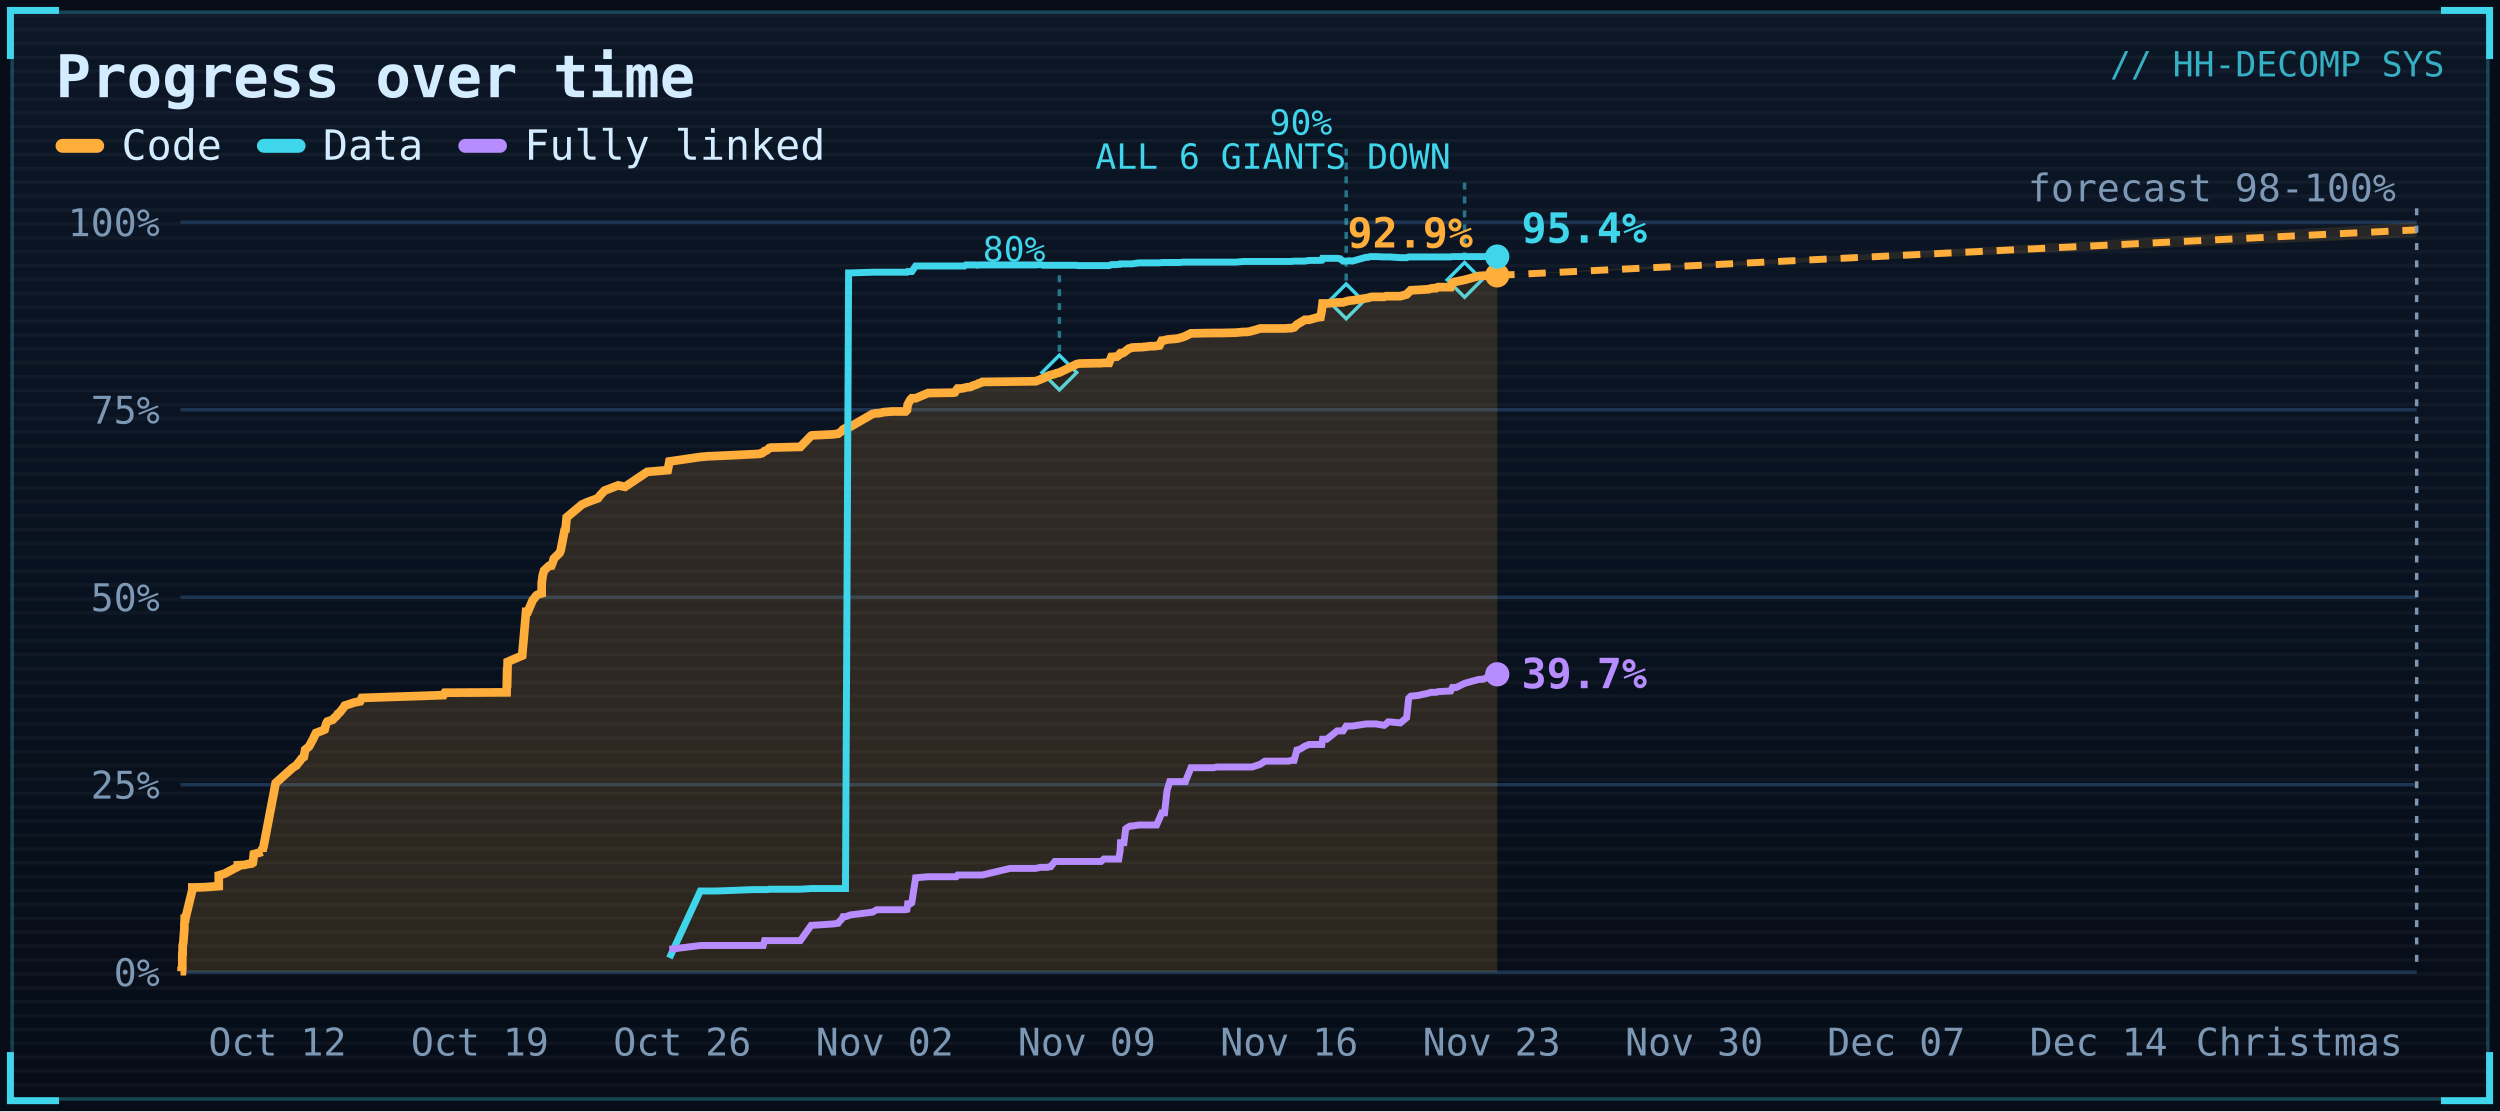
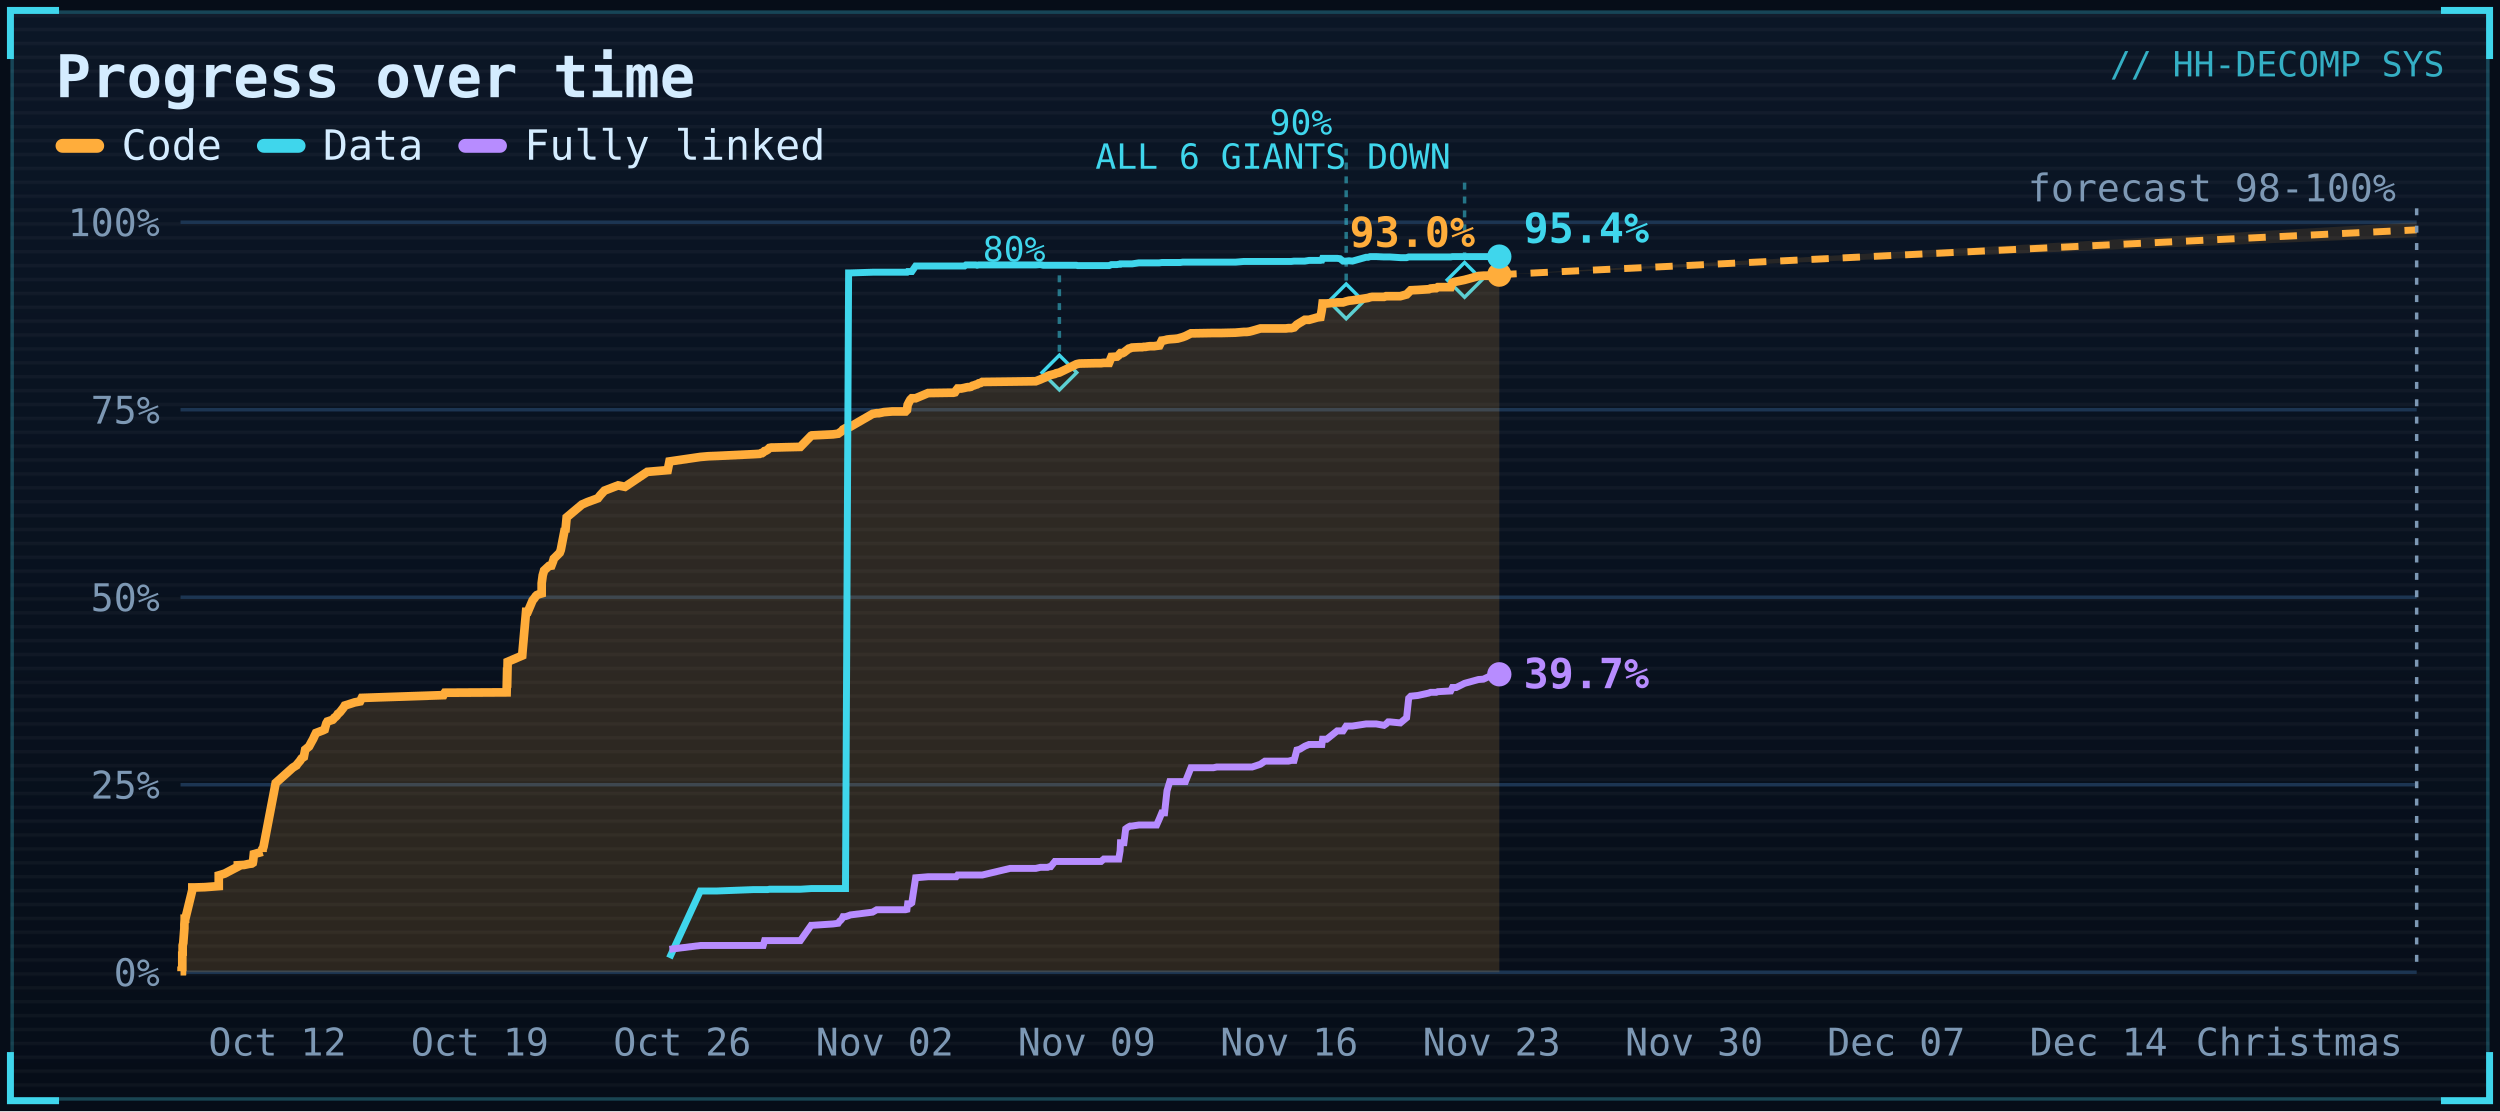
<svg xmlns="http://www.w3.org/2000/svg" viewBox="0 0 720 320" width="720" height="320" font-family="'Share Tech Mono','Eurostile','Bank Gothic',Consolas,'DejaVu Sans Mono',monospace" role="img" aria-label="Progress over time">
  <defs>
    <pattern id="scan" width="4" height="4" patternUnits="userSpaceOnUse">
      <rect width="4" height="1" fill="#ffffff" opacity="0.035" />
    </pattern>
    <linearGradient id="panel" x1="0" y1="0" x2="0" y2="1">
      <stop offset="0" stop-color="#0b1626" />
      <stop offset="1" stop-color="#060d18" />
    </linearGradient>
  </defs>
  <rect width="100%" height="100%" fill="#060d18" />
  <rect x="3" y="3" width="714" height="314" fill="url(#panel)" />
  <rect x="3" y="3" width="714" height="314" fill="url(#scan)" />
  <rect x="3.5" y="3.5" width="713" height="313" fill="none" stroke="#3fd6ec" stroke-opacity="0.25" />
  <path d="M3,17 V3 H17" fill="none" stroke="#3fd6ec" stroke-width="2" />
  <path d="M703,3 H717 V17" fill="none" stroke="#3fd6ec" stroke-width="2" />
  <path d="M3,303 V317 H17" fill="none" stroke="#3fd6ec" stroke-width="2" />
  <path d="M703,317 H717 V303" fill="none" stroke="#3fd6ec" stroke-width="2" />
  <text x="704" y="22" font-size="10" fill="#3fd6ec" text-anchor="end" opacity="0.8">// HH-DECOMP SYS</text>
  <text x="16" y="28" font-size="17" font-weight="600" fill="#d4ecff">Progress over time</text>
  <rect x="16" y="40" width="14" height="4" rx="2" fill="#ffad3b" />
  <text x="35" y="46" font-size="12" fill="#d4ecff">Code</text>
  <rect x="74" y="40" width="14" height="4" rx="2" fill="#3fd6ec" />
  <text x="93" y="46" font-size="12" fill="#d4ecff">Data</text>
  <rect x="132" y="40" width="14" height="4" rx="2" fill="#b78cff" />
  <text x="151" y="46" font-size="12" fill="#d4ecff">Fully linked</text>
  <line x1="52" y1="280.0" x2="696" y2="280.0" stroke="#1c3552" />
  <text x="46" y="284.0" font-size="11" fill="#7d98b4" text-anchor="end">0%</text>
  <line x1="52" y1="226.0" x2="696" y2="226.0" stroke="#1c3552" />
  <text x="46" y="230.0" font-size="11" fill="#7d98b4" text-anchor="end">25%</text>
  <line x1="52" y1="172.0" x2="696" y2="172.0" stroke="#1c3552" />
  <text x="46" y="176.0" font-size="11" fill="#7d98b4" text-anchor="end">50%</text>
  <line x1="52" y1="118.0" x2="696" y2="118.0" stroke="#1c3552" />
  <text x="46" y="122.0" font-size="11" fill="#7d98b4" text-anchor="end">75%</text>
  <line x1="52" y1="64.0" x2="696" y2="64.0" stroke="#1c3552" />
  <text x="46" y="68.0" font-size="11" fill="#7d98b4" text-anchor="end">100%</text>
  <text x="79.9" y="304" font-size="11" fill="#7d98b4" text-anchor="middle">Oct 12</text>
  <text x="138.2" y="304" font-size="11" fill="#7d98b4" text-anchor="middle">Oct 19</text>
  <text x="196.5" y="304" font-size="11" fill="#7d98b4" text-anchor="middle">Oct 26</text>
  <text x="254.8" y="304" font-size="11" fill="#7d98b4" text-anchor="middle">Nov 02</text>
  <text x="313.0" y="304" font-size="11" fill="#7d98b4" text-anchor="middle">Nov 09</text>
  <text x="371.3" y="304" font-size="11" fill="#7d98b4" text-anchor="middle">Nov 16</text>
  <text x="429.6" y="304" font-size="11" fill="#7d98b4" text-anchor="middle">Nov 23</text>
  <text x="487.9" y="304" font-size="11" fill="#7d98b4" text-anchor="middle">Nov 30</text>
  <text x="546.1" y="304" font-size="11" fill="#7d98b4" text-anchor="middle">Dec 07</text>
  <text x="604.4" y="304" font-size="11" fill="#7d98b4" text-anchor="middle">Dec 14</text>
-   <polygon points="431.2,79.3 696.0,64.0 696.0,68.3" fill="#ffad3b" opacity="0.12" />
-   <line x1="431.2" y1="79.3" x2="696.0" y2="66.2" stroke="#ffad3b" stroke-width="2" stroke-dasharray="5,4" />
+   <polygon points="431.8,79.1 696.0,64.0 696.0,68.3" fill="#ffad3b" opacity="0.12" />
+   <line x1="431.8" y1="79.1" x2="696.0" y2="66.2" stroke="#ffad3b" stroke-width="2" stroke-dasharray="5,4" />
  <line x1="696.0" y1="60" x2="696.0" y2="280.0" stroke="#7d98b4" stroke-dasharray="2,3" />
  <text x="692.0" y="304" font-size="11" fill="#7d98b4" text-anchor="end">Christmas</text>
  <text x="690.0" y="58.0" font-size="11" fill="#7d98b4" text-anchor="end">forecast 98-100%</text>
  <path d="M305.1,102.3 l5,5 l-5,5 l-5,-5 z" fill="#060d18" stroke="#3fd6ec" />
  <line x1="305.1" y1="101.3" x2="305.1" y2="77.3" stroke="#3fd6ec" stroke-opacity="0.5" stroke-dasharray="2,2" />
  <text x="301.1" y="75.3" font-size="10" fill="#3fd6ec" text-anchor="end">80%</text>
  <path d="M387.7,81.8 l5,5 l-5,5 l-5,-5 z" fill="#060d18" stroke="#3fd6ec" />
  <line x1="387.7" y1="80.8" x2="387.7" y2="40.8" stroke="#3fd6ec" stroke-opacity="0.5" stroke-dasharray="2,2" />
  <text x="383.7" y="38.8" font-size="10" fill="#3fd6ec" text-anchor="end">90%</text>
  <path d="M421.8,75.6 l5,5 l-5,5 l-5,-5 z" fill="#060d18" stroke="#3fd6ec" />
  <line x1="421.8" y1="74.6" x2="421.8" y2="50.6" stroke="#3fd6ec" stroke-opacity="0.5" stroke-dasharray="2,2" />
  <text x="417.8" y="48.6" font-size="10" fill="#3fd6ec" text-anchor="end">ALL 6 GIANTS DOWN</text>
-   <polygon points="52.0,280.0 52.0,279.7 52.0,279.7 52.1,279.7 52.1,279.7 52.3,279.7 52.3,279.7 52.3,279.7 52.3,279.7 52.3,279.6 52.3,279.6 52.3,279.6 52.3,279.6 52.4,279.6 52.4,279.5 52.4,279.5 52.4,279.5 52.4,279.5 52.4,279.5 52.4,279.4 52.4,279.4 52.4,279.4 52.4,279.4 52.4,279.4 52.4,279.3 52.4,279.3 52.4,279.3 52.4,279.3 52.4,279.2 52.4,279.2 52.5,279.1 52.5,279.1 52.5,279.0 52.5,279.0 52.5,278.9 52.5,278.9 52.5,278.9 52.5,278.8 52.5,278.8 52.5,278.7 52.5,278.7 52.5,278.6 52.5,274.0 52.6,275.3 52.6,274.0 52.6,274.0 52.6,274.0 52.6,272.9 52.6,272.3 52.8,271.5 52.8,271.3 53.1,267.4 53.1,267.0 53.1,266.2 53.2,264.8 53.2,264.7 53.2,264.6 53.3,264.6 53.3,264.4 53.3,264.3 53.3,264.4 53.3,264.4 53.3,264.4 53.4,264.5 55.4,256.3 55.4,255.7 55.4,255.6 55.7,255.6 55.8,255.6 59.0,255.5 63.0,255.2 63.0,252.1 64.7,251.6 68.5,249.6 68.5,249.2 70.3,249.1 71.7,248.8 72.5,248.7 72.5,248.7 72.8,248.5 72.9,248.0 73.1,246.0 75.6,245.3 75.6,245.4 75.6,244.5 75.7,244.4 75.9,243.8 79.4,225.5 84.3,221.1 85.4,220.4 85.5,220.2 86.5,219.0 86.6,218.8 86.9,218.4 87.5,218.0 87.9,215.9 89.0,215.0 89.7,213.7 90.2,212.8 90.6,211.9 91.0,211.1 93.1,210.3 93.5,210.1 93.7,209.3 94.0,208.3 94.3,207.8 95.8,207.3 96.0,207.1 96.3,206.7 96.6,206.5 97.0,206.1 97.3,205.6 97.6,205.4 98.0,205.0 98.3,204.6 98.7,204.1 99.0,203.7 99.3,203.2 101.5,202.5 102.1,202.3 103.7,202.0 104.2,201.0 127.7,200.2 127.9,199.8 128.1,199.5 145.9,199.4 146.0,195.1 146.1,195.2 146.2,190.6 150.4,188.8 150.5,187.5 151.5,176.2 152.0,176.2 153.4,172.9 153.9,172.3 154.3,171.7 154.6,171.4 155.3,171.1 156.0,170.9 156.0,168.0 156.3,165.7 156.7,164.3 158.1,163.0 158.8,162.9 159.3,161.6 159.5,160.9 161.2,159.2 161.5,158.4 162.7,152.2 162.8,153.3 163.2,149.0 167.6,145.3 169.2,144.6 172.2,143.5 172.9,142.6 174.1,141.3 178.0,139.8 180.0,140.2 186.4,135.9 192.3,135.4 192.8,132.9 201.7,131.6 204.0,131.4 206.6,131.3 217.1,130.8 218.8,130.7 219.2,130.5 219.5,130.5 219.8,130.3 220.2,129.9 220.6,129.8 221.1,129.5 221.6,129.0 222.1,128.9 222.6,128.9 226.3,128.8 230.5,128.7 233.6,125.5 233.8,125.4 239.9,125.1 241.4,124.9 241.8,124.6 242.1,124.4 242.5,124.1 242.8,123.7 243.5,123.3 244.4,123.1 244.9,122.9 251.3,119.2 252.5,119.0 253.1,119.0 254.1,118.8 254.5,118.7 257.0,118.5 260.8,118.5 261.2,118.1 261.4,116.6 261.8,115.8 262.2,115.1 262.6,114.7 263.7,114.7 267.3,113.2 267.5,113.2 273.9,113.1 274.6,113.1 275.0,113.0 275.4,112.4 275.8,111.9 276.4,111.9 276.8,111.9 277.3,111.8 277.8,111.7 278.2,111.6 278.7,111.5 279.1,111.5 279.6,111.4 280.1,111.1 280.5,111.0 281.0,110.8 281.4,110.7 281.9,110.4 282.4,110.3 282.9,110.0 290.9,109.9 298.3,109.8 299.6,109.3 300.5,108.9 301.3,108.6 301.7,108.3 302.2,108.1 302.6,108.0 303.8,107.7 304.2,107.5 305.1,107.3 310.0,104.9 310.4,104.8 310.9,104.7 315.6,104.6 316.0,104.6 317.1,104.6 317.9,104.5 318.9,104.5 319.4,104.5 320.1,102.8 321.7,102.7 322.2,102.3 322.6,101.8 322.7,101.7 323.3,101.7 323.7,101.5 324.2,101.1 324.6,100.8 325.1,100.4 325.5,100.3 326.0,100.1 328.0,100.0 328.9,100.0 329.4,99.9 329.9,99.9 330.4,99.8 331.2,99.7 331.7,99.7 332.4,99.7 333.1,99.6 333.9,99.5 334.6,98.1 335.4,98.0 336.1,97.8 336.9,97.7 338.3,97.6 339.2,97.5 339.9,97.3 340.6,97.1 341.4,96.8 343.0,96.0 343.8,96.0 349.5,95.9 350.4,95.9 351.1,95.9 351.8,95.9 355.8,95.8 358.2,95.6 359.0,95.6 359.8,95.5 360.6,95.3 363.0,94.6 364.3,94.6 370.3,94.6 371.1,94.5 371.9,94.5 372.7,94.3 373.5,93.5 374.3,93.0 375.8,92.1 377.0,92.1 379.5,91.4 380.3,91.3 380.6,89.7 380.7,89.1 380.9,87.4 382.1,87.4 385.1,87.1 385.9,87.1 386.8,87.1 387.7,86.8 388.5,86.6 389.5,86.5 393.4,85.9 394.0,85.8 394.6,85.6 395.2,85.5 395.8,85.5 396.4,85.5 398.6,85.5 399.2,85.3 399.8,85.3 400.3,85.3 403.3,85.3 405.1,84.8 405.7,84.2 406.3,83.6 408.3,83.5 411.5,83.3 412.0,83.1 413.0,83.0 413.6,83.0 414.1,82.7 417.8,82.7 418.3,81.4 418.8,81.2 419.4,81.1 421.8,80.6 425.8,79.5 427.2,79.4 430.2,79.4 430.7,79.3 431.2,79.3 431.2,280.0" fill="#ffad3b" opacity="0.15" />
-   <polyline points="52.0,279.7 52.0,279.7 52.1,279.7 52.1,279.7 52.3,279.7 52.3,279.7 52.3,279.7 52.3,279.7 52.3,279.6 52.3,279.6 52.3,279.6 52.3,279.6 52.4,279.6 52.4,279.5 52.4,279.5 52.4,279.5 52.4,279.5 52.4,279.5 52.4,279.4 52.4,279.4 52.4,279.4 52.4,279.4 52.4,279.4 52.4,279.3 52.4,279.3 52.4,279.3 52.4,279.3 52.4,279.2 52.4,279.2 52.5,279.1 52.5,279.1 52.5,279.0 52.5,279.0 52.5,278.9 52.5,278.9 52.5,278.9 52.5,278.8 52.5,278.8 52.5,278.7 52.5,278.7 52.5,278.6 52.5,274.0 52.6,275.3 52.6,274.0 52.6,274.0 52.6,274.0 52.6,272.9 52.6,272.3 52.8,271.5 52.8,271.3 53.1,267.4 53.1,267.0 53.1,266.2 53.2,264.8 53.2,264.7 53.2,264.6 53.3,264.6 53.3,264.4 53.3,264.3 53.3,264.4 53.3,264.4 53.3,264.4 53.4,264.5 55.4,256.3 55.4,255.7 55.4,255.6 55.7,255.6 55.8,255.6 59.0,255.5 63.0,255.2 63.0,252.1 64.7,251.6 68.5,249.6 68.5,249.2 70.3,249.1 71.7,248.8 72.5,248.7 72.5,248.7 72.8,248.5 72.9,248.0 73.1,246.0 75.6,245.3 75.6,245.4 75.6,244.5 75.7,244.4 75.9,243.8 79.4,225.5 84.3,221.1 85.4,220.4 85.5,220.2 86.5,219.0 86.6,218.8 86.9,218.4 87.5,218.0 87.9,215.9 89.0,215.0 89.7,213.7 90.2,212.8 90.6,211.9 91.0,211.1 93.1,210.3 93.5,210.1 93.7,209.3 94.0,208.3 94.3,207.8 95.8,207.3 96.0,207.1 96.3,206.7 96.6,206.5 97.0,206.1 97.3,205.6 97.6,205.4 98.0,205.0 98.3,204.6 98.7,204.1 99.0,203.7 99.3,203.2 101.5,202.5 102.1,202.3 103.7,202.0 104.2,201.0 127.7,200.2 127.9,199.8 128.1,199.5 145.9,199.4 146.0,195.1 146.1,195.2 146.2,190.6 150.4,188.8 150.5,187.5 151.5,176.2 152.0,176.2 153.4,172.9 153.9,172.3 154.3,171.7 154.6,171.4 155.3,171.1 156.0,170.9 156.0,168.0 156.3,165.7 156.7,164.3 158.1,163.0 158.8,162.9 159.3,161.6 159.5,160.9 161.2,159.2 161.5,158.4 162.7,152.2 162.8,153.3 163.2,149.0 167.6,145.3 169.2,144.6 172.2,143.5 172.9,142.6 174.1,141.3 178.0,139.8 180.0,140.2 186.4,135.9 192.3,135.4 192.8,132.9 201.7,131.6 204.0,131.4 206.6,131.3 217.1,130.8 218.8,130.7 219.2,130.5 219.5,130.5 219.8,130.3 220.2,129.9 220.6,129.8 221.1,129.5 221.6,129.0 222.1,128.9 222.6,128.9 226.3,128.8 230.5,128.7 233.6,125.5 233.8,125.4 239.9,125.1 241.4,124.9 241.8,124.6 242.1,124.4 242.5,124.1 242.8,123.7 243.5,123.3 244.4,123.1 244.9,122.9 251.3,119.2 252.5,119.0 253.1,119.0 254.1,118.8 254.5,118.7 257.0,118.5 260.8,118.5 261.2,118.1 261.4,116.6 261.8,115.8 262.2,115.1 262.6,114.7 263.7,114.7 267.3,113.2 267.5,113.2 273.9,113.1 274.6,113.1 275.0,113.0 275.4,112.4 275.8,111.9 276.4,111.9 276.8,111.9 277.3,111.8 277.8,111.7 278.2,111.6 278.7,111.5 279.1,111.5 279.6,111.4 280.1,111.1 280.5,111.0 281.0,110.8 281.4,110.7 281.9,110.4 282.4,110.3 282.9,110.0 290.9,109.9 298.3,109.8 299.6,109.3 300.5,108.9 301.3,108.6 301.7,108.3 302.2,108.1 302.6,108.0 303.8,107.7 304.2,107.5 305.1,107.3 310.0,104.9 310.4,104.8 310.9,104.7 315.6,104.6 316.0,104.6 317.1,104.6 317.9,104.5 318.9,104.5 319.4,104.5 320.1,102.8 321.7,102.7 322.2,102.3 322.6,101.8 322.7,101.7 323.3,101.7 323.7,101.5 324.2,101.1 324.6,100.8 325.1,100.4 325.5,100.3 326.0,100.1 328.0,100.0 328.9,100.0 329.4,99.9 329.9,99.9 330.4,99.8 331.2,99.7 331.7,99.7 332.4,99.7 333.1,99.6 333.9,99.5 334.6,98.1 335.4,98.0 336.1,97.8 336.9,97.7 338.3,97.6 339.2,97.5 339.9,97.3 340.6,97.1 341.4,96.8 343.0,96.0 343.8,96.0 349.5,95.9 350.4,95.9 351.1,95.9 351.8,95.9 355.8,95.8 358.2,95.6 359.0,95.6 359.8,95.5 360.6,95.3 363.0,94.6 364.3,94.6 370.3,94.6 371.1,94.5 371.9,94.5 372.7,94.3 373.5,93.5 374.3,93.0 375.8,92.1 377.0,92.1 379.5,91.4 380.3,91.3 380.6,89.7 380.7,89.1 380.9,87.4 382.1,87.4 385.1,87.1 385.9,87.1 386.8,87.1 387.7,86.8 388.5,86.6 389.5,86.5 393.4,85.9 394.0,85.8 394.6,85.6 395.2,85.5 395.8,85.5 396.4,85.5 398.6,85.5 399.2,85.3 399.8,85.3 400.3,85.3 403.3,85.3 405.1,84.8 405.7,84.2 406.3,83.6 408.3,83.5 411.5,83.3 412.0,83.1 413.0,83.0 413.6,83.0 414.1,82.7 417.8,82.7 418.3,81.4 418.8,81.2 419.4,81.1 421.8,80.6 425.8,79.5 427.2,79.4 430.2,79.4 430.7,79.3 431.2,79.3" fill="none" stroke="#ffad3b" stroke-width="2.5" />
-   <circle cx="431.2" cy="79.3" r="3.5" fill="#ffad3b" />
-   <text x="424.2" y="71.3" font-size="12" font-weight="600" fill="#ffad3b" text-anchor="end">92.9%</text>
-   <polyline points="192.8,275.9 201.7,256.6 204.0,256.6 206.6,256.6 217.1,256.2 218.8,256.2 219.2,256.2 219.5,256.2 219.8,256.2 220.2,256.2 220.6,256.2 221.1,256.2 221.6,256.1 222.1,256.1 222.6,256.1 226.3,256.1 230.5,256.1 233.6,255.9 233.8,255.9 239.9,255.9 241.4,255.9 241.8,255.9 242.1,255.9 242.5,255.9 242.8,255.9 243.5,255.9 244.4,78.6 244.9,78.6 251.3,78.4 252.5,78.4 253.1,78.4 254.1,78.4 254.5,78.4 257.0,78.4 260.8,78.4 261.2,78.4 261.4,78.2 261.8,78.2 262.2,78.2 262.6,78.2 263.7,76.6 267.3,76.6 267.5,76.6 273.9,76.6 274.6,76.6 275.0,76.6 275.4,76.6 275.8,76.6 276.4,76.6 276.8,76.6 277.3,76.6 277.8,76.6 278.2,76.3 278.7,76.3 279.1,76.3 279.6,76.3 280.1,76.3 280.5,76.3 281.0,76.3 281.4,76.4 281.9,76.3 282.4,76.3 282.9,76.3 290.9,76.3 298.3,76.3 299.6,76.2 300.5,76.4 301.3,76.4 301.7,76.4 302.2,76.4 302.6,76.4 303.8,76.4 304.2,76.4 305.1,76.4 310.0,76.4 310.4,76.5 310.9,76.5 315.6,76.5 316.0,76.5 317.1,76.5 317.9,76.5 318.9,76.5 319.4,76.5 320.1,76.2 321.7,76.2 322.2,76.1 322.6,76.1 322.7,76.0 323.3,76.0 323.7,76.0 324.2,76.0 324.6,76.0 325.1,76.0 325.5,76.0 326.0,76.0 328.0,75.7 328.9,75.7 329.4,75.7 329.9,75.7 330.4,75.7 331.2,75.7 331.7,75.7 332.4,75.7 333.1,75.7 333.9,75.7 334.6,75.6 335.4,75.6 336.1,75.6 336.9,75.6 338.3,75.6 339.2,75.6 339.9,75.6 340.6,75.5 341.4,75.5 343.0,75.5 343.8,75.5 349.5,75.5 350.4,75.5 351.1,75.5 351.8,75.5 355.8,75.5 358.2,75.3 359.0,75.3 359.8,75.3 360.6,75.3 363.0,75.3 364.3,75.3 370.3,75.3 371.1,75.3 371.9,75.3 372.7,75.2 373.5,75.2 374.3,75.2 375.8,75.2 377.0,75.0 379.5,75.0 380.3,75.0 380.6,74.9 380.7,74.9 380.9,74.4 382.1,74.4 385.1,74.4 385.9,74.5 386.8,75.2 387.7,75.2 388.5,75.1 389.5,75.2 393.4,74.1 394.0,74.1 394.6,73.9 395.2,73.9 395.8,73.9 396.4,73.9 398.6,74.0 399.2,74.0 399.8,74.0 400.3,74.0 403.3,74.2 405.1,74.2 405.7,74.0 406.3,74.0 408.3,74.0 411.5,74.0 412.0,74.0 413.0,74.0 413.6,74.0 414.1,74.0 417.8,74.0 418.3,73.9 418.8,73.9 419.4,73.9 421.8,73.9 425.8,73.9 427.2,73.9 430.2,73.9 430.7,73.9 431.2,73.9" fill="none" stroke="#3fd6ec" stroke-width="2" />
-   <circle cx="431.2" cy="73.9" r="3.5" fill="#3fd6ec" />
-   <text x="438.2" y="69.9" font-size="12" font-weight="600" fill="#3fd6ec">95.4%</text>
-   <polyline points="192.8,273.4 201.7,272.3 204.0,272.3 206.6,272.3 217.1,272.3 218.8,272.3 219.2,272.3 219.5,272.3 219.8,272.3 220.2,270.9 220.6,270.9 221.1,270.9 221.6,270.9 222.1,270.9 222.6,270.9 226.3,270.9 230.5,270.9 233.6,266.5 233.8,266.5 239.9,266.1 241.4,265.9 241.8,265.3 242.1,265.1 242.5,264.6 242.8,264.0 243.5,264.0 244.4,263.7 244.9,263.5 251.3,262.7 252.5,262.0 253.1,262.0 254.1,262.0 254.5,262.0 257.0,262.0 260.8,262.0 261.2,261.9 261.4,260.3 261.8,260.3 262.2,260.3 262.6,260.0 263.7,252.8 267.3,252.5 267.5,252.5 273.9,252.5 274.6,252.5 275.0,252.5 275.4,252.5 275.8,252.0 276.4,252.0 276.8,252.0 277.3,252.0 277.8,252.0 278.2,252.0 278.7,252.0 279.1,252.0 279.6,252.0 280.1,252.0 280.5,252.0 281.0,252.0 281.4,252.0 281.9,252.0 282.4,252.0 282.9,252.0 290.9,250.1 298.3,250.1 299.6,249.8 300.5,249.8 301.3,249.8 301.7,249.8 302.2,249.6 302.6,249.6 303.8,248.1 304.2,248.1 305.1,248.1 310.0,248.1 310.4,248.1 310.9,248.1 315.6,248.1 316.0,248.1 317.1,248.1 317.9,247.4 318.9,247.4 319.4,247.4 320.1,247.4 321.7,247.4 322.2,247.4 322.6,245.0 322.7,242.7 323.3,242.7 323.7,242.7 324.2,238.7 324.6,238.4 325.1,238.1 325.5,237.9 326.0,237.9 328.0,237.6 328.9,237.6 329.4,237.6 329.9,237.6 330.4,237.6 331.2,237.6 331.7,237.6 332.4,237.6 333.1,237.6 333.9,235.8 334.6,234.1 335.4,234.1 336.1,227.7 336.9,225.1 338.3,225.1 339.2,225.1 339.9,225.1 340.6,225.1 341.4,225.1 343.0,221.1 343.8,221.1 349.5,221.1 350.4,220.9 351.1,220.9 351.8,220.9 355.8,220.9 358.2,220.9 359.0,220.9 359.8,220.9 360.6,220.9 363.0,220.1 364.3,219.2 370.3,219.2 371.1,219.2 371.9,219.0 372.7,219.0 373.5,216.0 374.3,215.8 375.8,214.9 377.0,214.4 379.5,214.4 380.3,214.4 380.6,214.4 380.7,214.4 380.9,212.9 382.1,212.9 385.1,210.5 385.9,210.5 386.8,210.5 387.7,209.1 388.5,209.1 389.5,209.1 393.4,208.5 394.0,208.5 394.6,208.5 395.2,208.5 395.8,208.5 396.4,208.5 398.6,208.9 399.2,208.5 399.8,207.9 400.3,207.9 403.3,208.2 405.1,206.7 405.7,201.1 406.3,200.5 408.3,200.3 411.5,199.6 412.0,199.4 413.0,199.4 413.6,199.4 414.1,199.2 417.8,199.0 418.3,198.0 418.8,198.0 419.4,198.0 421.8,196.8 425.8,195.7 427.2,195.6 430.2,194.2 430.7,194.2 431.2,194.2" fill="none" stroke="#b78cff" stroke-width="2" />
-   <circle cx="431.2" cy="194.2" r="3.5" fill="#b78cff" />
-   <text x="438.2" y="198.2" font-size="12" font-weight="600" fill="#b78cff">39.7%</text>
+   <polygon points="52.0,280.0 52.0,279.7 52.0,279.7 52.1,279.7 52.1,279.7 52.3,279.7 52.3,279.7 52.3,279.7 52.3,279.7 52.3,279.6 52.3,279.6 52.3,279.6 52.3,279.6 52.4,279.6 52.4,279.5 52.4,279.5 52.4,279.5 52.4,279.5 52.4,279.5 52.4,279.4 52.4,279.4 52.4,279.4 52.4,279.4 52.4,279.4 52.4,279.3 52.4,279.3 52.4,279.3 52.4,279.3 52.4,279.2 52.4,279.2 52.5,279.1 52.5,279.1 52.5,279.0 52.5,279.0 52.5,278.9 52.5,278.9 52.5,278.9 52.5,278.8 52.5,278.8 52.5,278.7 52.5,278.7 52.5,278.6 52.5,274.0 52.6,275.3 52.6,274.0 52.6,274.0 52.6,274.0 52.6,272.9 52.6,272.3 52.8,271.5 52.8,271.3 53.1,267.4 53.1,267.0 53.1,266.2 53.2,264.8 53.2,264.7 53.2,264.6 53.3,264.6 53.3,264.4 53.3,264.3 53.3,264.4 53.3,264.4 53.3,264.4 53.4,264.5 55.4,256.3 55.4,255.7 55.4,255.6 55.7,255.6 55.8,255.6 59.0,255.5 63.0,255.2 63.0,252.1 64.7,251.6 68.5,249.6 68.5,249.2 70.3,249.1 71.7,248.8 72.5,248.7 72.5,248.7 72.8,248.5 72.9,248.0 73.1,246.0 75.6,245.3 75.6,245.4 75.6,244.5 75.7,244.4 75.9,243.8 79.4,225.5 84.3,221.1 85.4,220.4 85.5,220.2 86.5,219.0 86.6,218.8 86.9,218.4 87.5,218.0 87.9,215.9 89.0,215.0 89.7,213.7 90.2,212.8 90.6,211.9 91.0,211.1 93.1,210.3 93.5,210.1 93.7,209.3 94.0,208.3 94.3,207.8 95.8,207.3 96.0,207.1 96.3,206.7 96.6,206.5 97.0,206.1 97.3,205.6 97.6,205.4 98.0,205.0 98.3,204.6 98.7,204.1 99.0,203.7 99.3,203.2 101.5,202.5 102.1,202.3 103.7,202.0 104.2,201.0 127.7,200.2 127.9,199.8 128.1,199.5 145.9,199.4 146.0,195.1 146.1,195.2 146.2,190.6 150.4,188.8 150.5,187.5 151.5,176.2 152.0,176.2 153.4,172.9 153.9,172.3 154.3,171.7 154.6,171.4 155.3,171.1 156.0,170.9 156.0,168.0 156.3,165.7 156.7,164.3 158.1,163.0 158.8,162.9 159.3,161.6 159.5,160.9 161.2,159.2 161.5,158.4 162.7,152.2 162.8,153.3 163.2,149.0 167.6,145.3 169.2,144.6 172.2,143.5 172.9,142.6 174.1,141.3 178.0,139.8 180.0,140.2 186.4,135.9 192.3,135.4 192.8,132.9 201.7,131.6 204.0,131.4 206.6,131.3 217.1,130.8 218.8,130.7 219.2,130.5 219.5,130.5 219.8,130.3 220.2,129.9 220.6,129.8 221.1,129.5 221.6,129.0 222.1,128.9 222.6,128.9 226.3,128.8 230.5,128.7 233.6,125.5 233.8,125.4 239.9,125.1 241.4,124.9 241.8,124.6 242.1,124.4 242.5,124.1 242.8,123.7 243.5,123.3 244.4,123.1 244.9,122.9 251.3,119.2 252.5,119.0 253.1,119.0 254.1,118.8 254.5,118.7 257.0,118.5 260.8,118.5 261.2,118.1 261.4,116.6 261.8,115.8 262.2,115.1 262.6,114.7 263.7,114.7 267.3,113.2 267.5,113.2 273.9,113.1 274.6,113.1 275.0,113.0 275.4,112.4 275.8,111.9 276.4,111.9 276.8,111.9 277.3,111.8 277.8,111.7 278.2,111.6 278.7,111.5 279.1,111.5 279.6,111.4 280.1,111.1 280.5,111.0 281.0,110.8 281.4,110.7 281.9,110.4 282.4,110.3 282.9,110.0 290.9,109.9 298.3,109.8 299.6,109.3 300.5,108.9 301.3,108.6 301.7,108.3 302.2,108.1 302.6,108.0 303.8,107.7 304.2,107.5 305.1,107.3 310.0,104.9 310.4,104.8 310.9,104.7 315.6,104.6 316.0,104.6 317.1,104.6 317.9,104.5 318.9,104.5 319.4,104.5 320.1,102.8 321.7,102.7 322.2,102.3 322.6,101.8 322.7,101.7 323.3,101.7 323.7,101.5 324.2,101.1 324.6,100.8 325.1,100.4 325.5,100.3 326.0,100.1 328.0,100.0 328.9,100.0 329.4,99.9 329.9,99.9 330.4,99.8 331.2,99.7 331.7,99.7 332.4,99.7 333.1,99.6 333.9,99.5 334.6,98.1 335.4,98.0 336.1,97.8 336.9,97.7 338.3,97.6 339.2,97.5 339.9,97.3 340.6,97.1 341.4,96.8 343.0,96.0 343.8,96.0 349.5,95.9 350.4,95.9 351.1,95.9 351.8,95.9 355.8,95.8 358.2,95.6 359.0,95.6 359.8,95.5 360.6,95.3 363.0,94.6 364.3,94.6 370.3,94.6 371.1,94.5 371.9,94.5 372.7,94.3 373.5,93.5 374.3,93.0 375.8,92.1 377.0,92.1 379.5,91.4 380.3,91.3 380.6,89.7 380.7,89.1 380.9,87.4 382.1,87.4 385.1,87.1 385.9,87.1 386.8,87.1 387.7,86.8 388.5,86.6 389.5,86.5 393.4,85.9 394.0,85.8 394.6,85.6 395.2,85.5 395.8,85.5 396.4,85.5 398.6,85.5 399.2,85.3 399.8,85.3 400.3,85.3 403.3,85.3 405.1,84.8 405.7,84.2 406.3,83.6 408.3,83.5 411.5,83.3 412.0,83.1 413.0,83.0 413.6,83.0 414.1,82.7 417.8,82.7 418.3,81.4 418.8,81.2 419.4,81.1 421.8,80.6 425.8,79.5 427.2,79.4 430.2,79.4 430.7,79.3 431.2,79.3 431.8,79.1 431.8,280.0" fill="#ffad3b" opacity="0.15" />
+   <polyline points="52.0,279.7 52.0,279.7 52.1,279.7 52.1,279.7 52.3,279.7 52.3,279.7 52.3,279.7 52.3,279.7 52.3,279.6 52.3,279.6 52.3,279.6 52.3,279.6 52.4,279.6 52.4,279.5 52.4,279.5 52.4,279.5 52.4,279.5 52.4,279.5 52.4,279.4 52.4,279.4 52.4,279.4 52.4,279.4 52.4,279.4 52.4,279.3 52.4,279.3 52.4,279.3 52.4,279.3 52.4,279.2 52.4,279.2 52.5,279.1 52.5,279.1 52.5,279.0 52.5,279.0 52.5,278.9 52.5,278.9 52.5,278.9 52.5,278.8 52.5,278.8 52.5,278.7 52.5,278.7 52.5,278.6 52.5,274.0 52.6,275.3 52.6,274.0 52.6,274.0 52.6,274.0 52.6,272.9 52.6,272.3 52.8,271.5 52.8,271.3 53.1,267.4 53.1,267.0 53.1,266.2 53.2,264.8 53.2,264.7 53.2,264.6 53.3,264.6 53.3,264.4 53.3,264.3 53.3,264.4 53.3,264.4 53.3,264.4 53.4,264.5 55.4,256.3 55.4,255.7 55.4,255.6 55.7,255.6 55.8,255.6 59.0,255.5 63.0,255.2 63.0,252.1 64.7,251.6 68.5,249.6 68.5,249.2 70.3,249.1 71.7,248.8 72.5,248.7 72.5,248.7 72.8,248.5 72.9,248.0 73.1,246.0 75.6,245.3 75.6,245.4 75.6,244.5 75.7,244.4 75.9,243.8 79.4,225.5 84.3,221.1 85.4,220.4 85.5,220.2 86.5,219.0 86.6,218.8 86.9,218.4 87.5,218.0 87.9,215.9 89.0,215.0 89.7,213.7 90.2,212.8 90.6,211.9 91.0,211.1 93.1,210.3 93.5,210.1 93.7,209.3 94.0,208.3 94.3,207.8 95.8,207.3 96.0,207.1 96.3,206.7 96.6,206.5 97.0,206.1 97.3,205.6 97.6,205.4 98.0,205.0 98.3,204.6 98.7,204.1 99.0,203.7 99.3,203.2 101.5,202.5 102.1,202.3 103.7,202.0 104.2,201.0 127.7,200.2 127.9,199.8 128.1,199.5 145.9,199.4 146.0,195.1 146.1,195.2 146.2,190.6 150.4,188.8 150.5,187.5 151.5,176.2 152.0,176.2 153.4,172.9 153.9,172.3 154.3,171.7 154.6,171.4 155.3,171.1 156.0,170.9 156.0,168.0 156.3,165.7 156.7,164.3 158.1,163.0 158.8,162.9 159.3,161.6 159.5,160.9 161.2,159.2 161.5,158.4 162.7,152.2 162.8,153.3 163.2,149.0 167.6,145.3 169.2,144.6 172.2,143.5 172.9,142.6 174.1,141.3 178.0,139.8 180.0,140.2 186.4,135.9 192.3,135.4 192.8,132.9 201.7,131.6 204.0,131.4 206.6,131.3 217.1,130.8 218.8,130.7 219.2,130.5 219.5,130.5 219.8,130.3 220.2,129.9 220.6,129.8 221.1,129.5 221.6,129.0 222.1,128.9 222.6,128.9 226.3,128.8 230.5,128.7 233.6,125.5 233.8,125.4 239.9,125.1 241.4,124.9 241.8,124.6 242.1,124.4 242.5,124.1 242.8,123.7 243.5,123.3 244.4,123.1 244.9,122.9 251.3,119.2 252.5,119.0 253.1,119.0 254.1,118.8 254.5,118.7 257.0,118.5 260.8,118.5 261.2,118.1 261.4,116.6 261.8,115.8 262.2,115.1 262.6,114.7 263.7,114.7 267.3,113.2 267.5,113.2 273.9,113.1 274.6,113.1 275.0,113.0 275.4,112.4 275.8,111.9 276.4,111.9 276.8,111.9 277.3,111.8 277.8,111.7 278.2,111.6 278.7,111.5 279.1,111.5 279.6,111.4 280.1,111.1 280.5,111.0 281.0,110.8 281.4,110.7 281.9,110.4 282.4,110.3 282.9,110.0 290.9,109.9 298.3,109.8 299.6,109.3 300.5,108.9 301.3,108.6 301.7,108.3 302.2,108.1 302.6,108.0 303.8,107.7 304.2,107.5 305.1,107.3 310.0,104.9 310.4,104.8 310.9,104.7 315.6,104.6 316.0,104.6 317.1,104.6 317.9,104.5 318.9,104.5 319.4,104.5 320.1,102.8 321.7,102.7 322.2,102.3 322.6,101.8 322.7,101.7 323.3,101.7 323.7,101.5 324.2,101.1 324.6,100.8 325.1,100.4 325.5,100.3 326.0,100.1 328.0,100.0 328.9,100.0 329.4,99.9 329.9,99.9 330.4,99.8 331.2,99.7 331.7,99.7 332.4,99.7 333.1,99.6 333.9,99.5 334.6,98.1 335.4,98.0 336.1,97.8 336.9,97.7 338.3,97.6 339.2,97.5 339.9,97.3 340.6,97.1 341.4,96.8 343.0,96.0 343.8,96.0 349.5,95.9 350.4,95.9 351.1,95.9 351.8,95.9 355.8,95.8 358.2,95.6 359.0,95.6 359.8,95.5 360.6,95.3 363.0,94.6 364.3,94.6 370.3,94.6 371.1,94.5 371.9,94.5 372.7,94.3 373.5,93.5 374.3,93.0 375.8,92.1 377.0,92.1 379.5,91.4 380.3,91.3 380.6,89.7 380.7,89.1 380.9,87.4 382.1,87.4 385.1,87.1 385.9,87.1 386.8,87.1 387.7,86.8 388.5,86.6 389.5,86.5 393.4,85.9 394.0,85.8 394.6,85.6 395.2,85.5 395.8,85.5 396.4,85.5 398.6,85.5 399.2,85.3 399.8,85.3 400.3,85.3 403.3,85.3 405.1,84.8 405.7,84.2 406.3,83.6 408.3,83.5 411.5,83.3 412.0,83.1 413.0,83.0 413.6,83.0 414.1,82.7 417.8,82.7 418.3,81.4 418.8,81.2 419.4,81.1 421.8,80.6 425.8,79.5 427.2,79.4 430.2,79.4 430.7,79.3 431.2,79.3 431.8,79.1" fill="none" stroke="#ffad3b" stroke-width="2.5" />
+   <circle cx="431.8" cy="79.1" r="3.5" fill="#ffad3b" />
+   <text x="424.8" y="71.1" font-size="12" font-weight="600" fill="#ffad3b" text-anchor="end">93.0%</text>
+   <polyline points="192.8,275.9 201.7,256.6 204.0,256.6 206.6,256.6 217.1,256.2 218.8,256.2 219.2,256.2 219.5,256.2 219.8,256.2 220.2,256.2 220.6,256.2 221.1,256.2 221.6,256.1 222.1,256.1 222.6,256.1 226.3,256.1 230.5,256.1 233.6,255.9 233.8,255.9 239.9,255.9 241.4,255.9 241.8,255.9 242.1,255.9 242.5,255.9 242.8,255.9 243.5,255.9 244.4,78.6 244.9,78.6 251.3,78.4 252.5,78.4 253.1,78.4 254.1,78.4 254.5,78.4 257.0,78.4 260.8,78.4 261.2,78.4 261.4,78.2 261.8,78.2 262.2,78.2 262.6,78.2 263.7,76.6 267.3,76.6 267.5,76.6 273.9,76.6 274.6,76.6 275.0,76.6 275.4,76.6 275.8,76.6 276.4,76.6 276.8,76.6 277.3,76.6 277.8,76.6 278.2,76.3 278.7,76.3 279.1,76.3 279.6,76.3 280.1,76.3 280.5,76.3 281.0,76.3 281.4,76.4 281.9,76.3 282.4,76.3 282.9,76.3 290.9,76.3 298.3,76.3 299.6,76.2 300.5,76.4 301.3,76.4 301.7,76.4 302.2,76.4 302.6,76.4 303.8,76.4 304.2,76.4 305.1,76.4 310.0,76.4 310.4,76.5 310.9,76.5 315.6,76.5 316.0,76.5 317.1,76.5 317.9,76.5 318.9,76.5 319.4,76.5 320.1,76.2 321.7,76.2 322.2,76.1 322.6,76.1 322.7,76.0 323.3,76.0 323.7,76.0 324.2,76.0 324.6,76.0 325.1,76.0 325.5,76.0 326.0,76.0 328.0,75.7 328.9,75.7 329.4,75.7 329.9,75.7 330.4,75.7 331.2,75.7 331.7,75.7 332.4,75.7 333.1,75.7 333.9,75.7 334.6,75.6 335.4,75.6 336.1,75.6 336.9,75.6 338.3,75.6 339.2,75.6 339.9,75.6 340.6,75.5 341.4,75.5 343.0,75.5 343.8,75.5 349.5,75.5 350.4,75.5 351.1,75.5 351.8,75.5 355.8,75.5 358.2,75.3 359.0,75.3 359.8,75.3 360.6,75.3 363.0,75.3 364.3,75.3 370.3,75.3 371.1,75.3 371.9,75.3 372.7,75.2 373.5,75.2 374.3,75.2 375.8,75.2 377.0,75.0 379.5,75.0 380.3,75.0 380.6,74.9 380.7,74.9 380.9,74.4 382.1,74.4 385.1,74.4 385.9,74.5 386.8,75.2 387.7,75.2 388.5,75.1 389.5,75.2 393.4,74.1 394.0,74.1 394.6,73.9 395.2,73.9 395.8,73.9 396.4,73.9 398.6,74.0 399.2,74.0 399.8,74.0 400.3,74.0 403.3,74.2 405.1,74.2 405.7,74.0 406.3,74.0 408.3,74.0 411.5,74.0 412.0,74.0 413.0,74.0 413.6,74.0 414.1,74.0 417.8,74.0 418.3,73.9 418.8,73.9 419.4,73.9 421.8,73.9 425.8,73.9 427.2,73.9 430.2,73.9 430.7,73.9 431.2,73.9 431.8,73.9" fill="none" stroke="#3fd6ec" stroke-width="2" />
+   <circle cx="431.8" cy="73.9" r="3.5" fill="#3fd6ec" />
+   <text x="438.8" y="69.9" font-size="12" font-weight="600" fill="#3fd6ec">95.4%</text>
+   <polyline points="192.8,273.4 201.7,272.3 204.0,272.3 206.6,272.3 217.1,272.3 218.8,272.3 219.2,272.3 219.5,272.3 219.8,272.3 220.2,270.9 220.6,270.9 221.1,270.9 221.6,270.9 222.1,270.9 222.6,270.9 226.3,270.9 230.5,270.9 233.6,266.5 233.8,266.5 239.9,266.1 241.4,265.9 241.8,265.3 242.1,265.1 242.5,264.6 242.8,264.0 243.5,264.0 244.4,263.7 244.9,263.5 251.3,262.7 252.5,262.0 253.1,262.0 254.1,262.0 254.5,262.0 257.0,262.0 260.8,262.0 261.2,261.9 261.4,260.3 261.8,260.3 262.2,260.3 262.6,260.0 263.7,252.8 267.3,252.5 267.5,252.5 273.9,252.5 274.6,252.5 275.0,252.5 275.4,252.5 275.8,252.0 276.4,252.0 276.8,252.0 277.3,252.0 277.8,252.0 278.2,252.0 278.7,252.0 279.1,252.0 279.6,252.0 280.1,252.0 280.5,252.0 281.0,252.0 281.4,252.0 281.9,252.0 282.4,252.0 282.9,252.0 290.9,250.1 298.3,250.1 299.6,249.8 300.5,249.8 301.3,249.8 301.7,249.8 302.2,249.6 302.6,249.6 303.8,248.1 304.2,248.1 305.1,248.1 310.0,248.1 310.4,248.1 310.9,248.1 315.6,248.1 316.0,248.1 317.1,248.1 317.9,247.4 318.9,247.4 319.4,247.4 320.1,247.4 321.7,247.4 322.2,247.4 322.6,245.0 322.7,242.7 323.3,242.7 323.7,242.7 324.2,238.7 324.6,238.4 325.1,238.1 325.5,237.9 326.0,237.9 328.0,237.6 328.9,237.6 329.4,237.6 329.9,237.6 330.4,237.6 331.2,237.6 331.7,237.6 332.4,237.6 333.1,237.6 333.9,235.8 334.6,234.1 335.4,234.1 336.1,227.7 336.9,225.1 338.3,225.1 339.2,225.1 339.9,225.1 340.6,225.1 341.4,225.1 343.0,221.1 343.8,221.1 349.5,221.1 350.4,220.9 351.1,220.9 351.8,220.9 355.8,220.9 358.2,220.9 359.0,220.9 359.8,220.9 360.6,220.9 363.0,220.1 364.3,219.2 370.3,219.2 371.1,219.2 371.9,219.0 372.7,219.0 373.5,216.0 374.3,215.8 375.8,214.9 377.0,214.4 379.5,214.4 380.3,214.4 380.6,214.4 380.7,214.4 380.9,212.9 382.1,212.9 385.1,210.5 385.9,210.5 386.8,210.5 387.7,209.1 388.5,209.1 389.5,209.1 393.4,208.5 394.0,208.5 394.6,208.5 395.2,208.5 395.8,208.5 396.4,208.5 398.6,208.9 399.2,208.5 399.8,207.9 400.3,207.9 403.3,208.2 405.1,206.7 405.7,201.1 406.3,200.5 408.3,200.3 411.5,199.6 412.0,199.4 413.0,199.4 413.6,199.4 414.1,199.2 417.8,199.0 418.3,198.0 418.8,198.0 419.4,198.0 421.8,196.8 425.8,195.7 427.2,195.6 430.2,194.2 430.7,194.2 431.2,194.2 431.8,194.2" fill="none" stroke="#b78cff" stroke-width="2" />
+   <circle cx="431.8" cy="194.2" r="3.5" fill="#b78cff" />
+   <text x="438.8" y="198.2" font-size="12" font-weight="600" fill="#b78cff">39.7%</text>
</svg>
